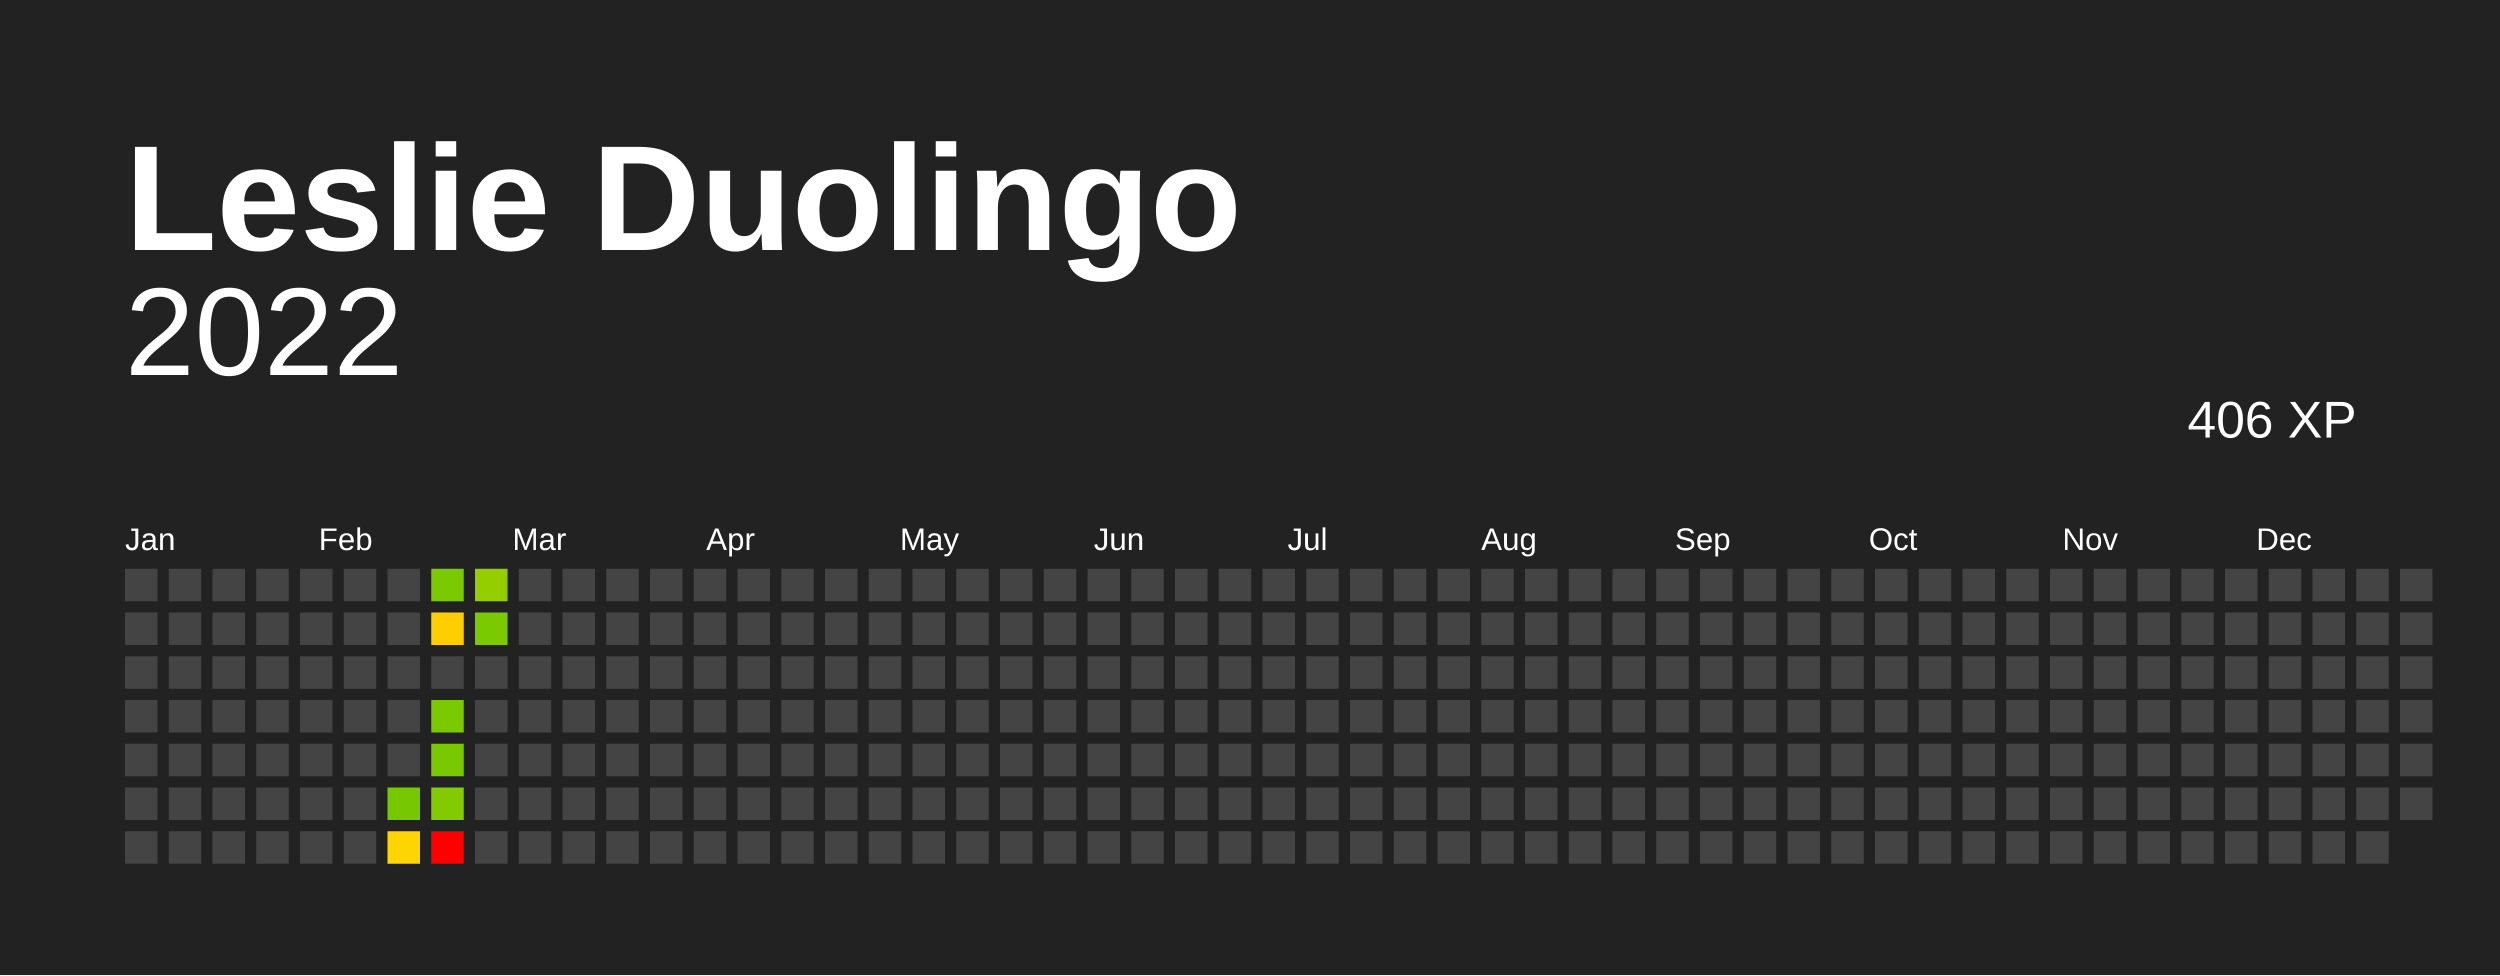
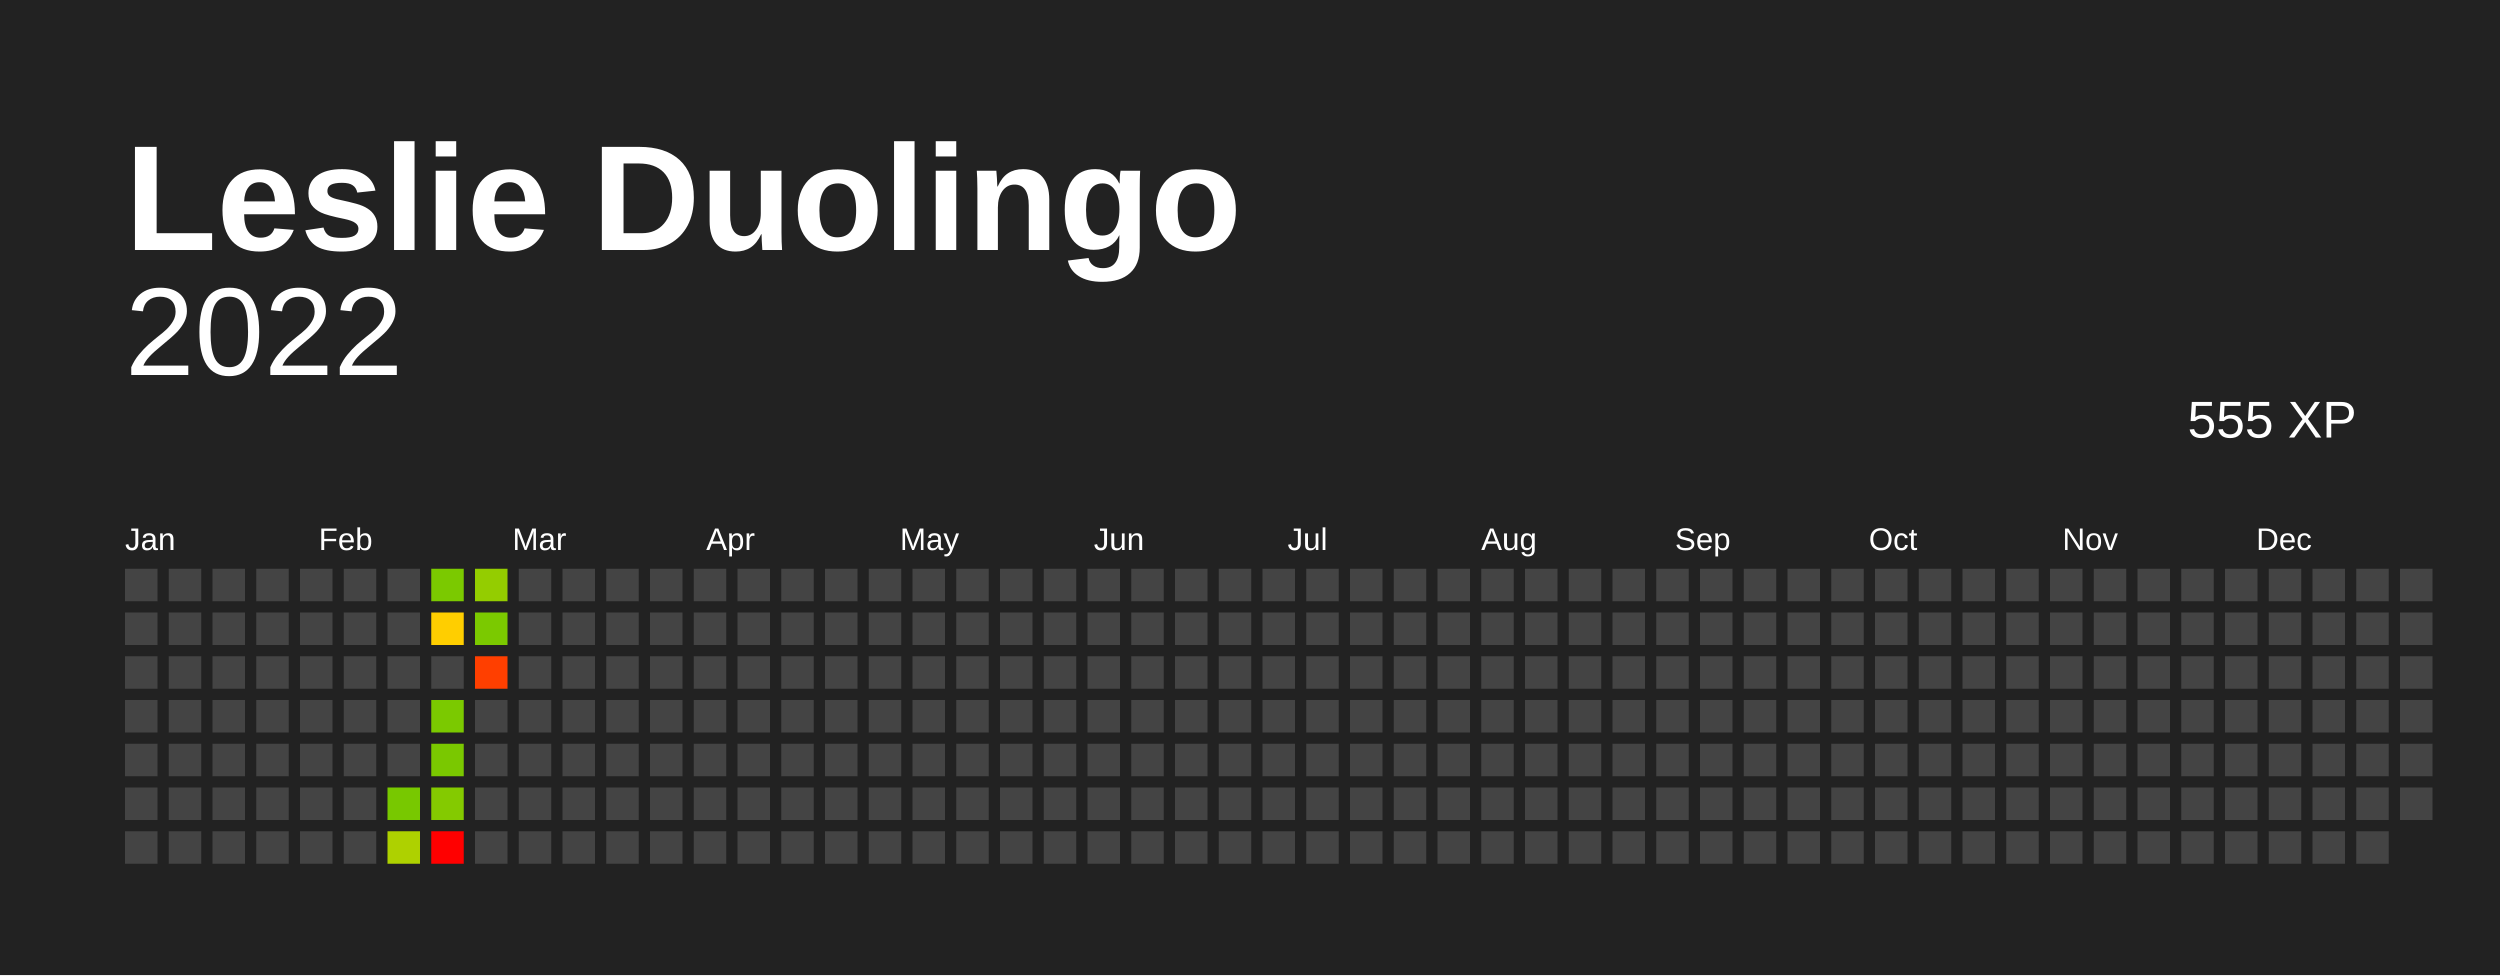
<svg xmlns="http://www.w3.org/2000/svg" baseProfile="full" height="78mm" version="1.1" viewBox="0,0,200,78" width="200mm">
  <defs />
  <rect fill="#222222" height="78" width="200" x="0" y="0" />
  <text fill="#FFFFFF" style="font-size:12px; font-family:Arial; font-weight:bold;" x="10" y="20">Leslie Duolingo</text>
  <text alignment-baseline="hanging" fill="#FFFFFF" style="font-size:10.0px; font-family:Arial;" x="10" y="30">2022</text>
-   <text alignment-baseline="hanging" fill="#FFFFFF" style="font-size:4.125px; font-family:Arial;" x="175" y="35">406 XP</text>
+   <text alignment-baseline="hanging" fill="#FFFFFF" style="font-size:4.125px; font-family:Arial;" x="175" y="35">555 XP</text>
  <text fill="#FFFFFF" style="font-size:2.5px; font-family:Arial" x="10.0" y="44">Jan</text>
  <text fill="#FFFFFF" style="font-size:2.5px; font-family:Arial" x="25.5" y="44">Feb</text>
  <text fill="#FFFFFF" style="font-size:2.5px; font-family:Arial" x="41.0" y="44">Mar</text>
  <text fill="#FFFFFF" style="font-size:2.5px; font-family:Arial" x="56.5" y="44">Apr</text>
  <text fill="#FFFFFF" style="font-size:2.5px; font-family:Arial" x="72.0" y="44">May</text>
  <text fill="#FFFFFF" style="font-size:2.5px; font-family:Arial" x="87.5" y="44">Jun</text>
  <text fill="#FFFFFF" style="font-size:2.5px; font-family:Arial" x="103.0" y="44">Jul</text>
  <text fill="#FFFFFF" style="font-size:2.5px; font-family:Arial" x="118.5" y="44">Aug</text>
  <text fill="#FFFFFF" style="font-size:2.5px; font-family:Arial" x="134.0" y="44">Sep</text>
  <text fill="#FFFFFF" style="font-size:2.5px; font-family:Arial" x="149.5" y="44">Oct</text>
  <text fill="#FFFFFF" style="font-size:2.5px; font-family:Arial" x="165.0" y="44">Nov</text>
  <text fill="#FFFFFF" style="font-size:2.5px; font-family:Arial" x="180.5" y="44">Dec</text>
  <rect fill="#444444" height="2.6" width="2.6" x="10.0" y="45.5" />
  <rect fill="#444444" height="2.6" width="2.6" x="10.0" y="49.0" />
  <rect fill="#444444" height="2.6" width="2.6" x="10.0" y="52.5" />
  <rect fill="#444444" height="2.6" width="2.6" x="10.0" y="56.0" />
  <rect fill="#444444" height="2.6" width="2.6" x="10.0" y="59.5" />
  <rect fill="#444444" height="2.6" width="2.6" x="10.0" y="63.0" />
  <rect fill="#444444" height="2.6" width="2.6" x="10.0" y="66.5" />
  <rect fill="#444444" height="2.6" width="2.6" x="13.5" y="45.5" />
  <rect fill="#444444" height="2.6" width="2.6" x="13.5" y="49.0" />
  <rect fill="#444444" height="2.6" width="2.6" x="13.5" y="52.5" />
  <rect fill="#444444" height="2.6" width="2.6" x="13.5" y="56.0" />
  <rect fill="#444444" height="2.6" width="2.6" x="13.5" y="59.5" />
  <rect fill="#444444" height="2.6" width="2.6" x="13.5" y="63.0" />
  <rect fill="#444444" height="2.6" width="2.6" x="13.5" y="66.5" />
  <rect fill="#444444" height="2.6" width="2.6" x="17.0" y="45.5" />
  <rect fill="#444444" height="2.6" width="2.6" x="17.0" y="49.0" />
  <rect fill="#444444" height="2.6" width="2.6" x="17.0" y="52.5" />
  <rect fill="#444444" height="2.6" width="2.6" x="17.0" y="56.0" />
  <rect fill="#444444" height="2.6" width="2.6" x="17.0" y="59.5" />
  <rect fill="#444444" height="2.6" width="2.6" x="17.0" y="63.0" />
  <rect fill="#444444" height="2.6" width="2.6" x="17.0" y="66.5" />
  <rect fill="#444444" height="2.6" width="2.6" x="20.5" y="45.5" />
  <rect fill="#444444" height="2.6" width="2.6" x="20.5" y="49.0" />
  <rect fill="#444444" height="2.6" width="2.6" x="20.5" y="52.5" />
  <rect fill="#444444" height="2.6" width="2.6" x="20.5" y="56.0" />
  <rect fill="#444444" height="2.6" width="2.6" x="20.5" y="59.5" />
  <rect fill="#444444" height="2.6" width="2.6" x="20.5" y="63.0" />
  <rect fill="#444444" height="2.6" width="2.6" x="20.5" y="66.5" />
  <rect fill="#444444" height="2.6" width="2.6" x="24.0" y="45.5" />
  <rect fill="#444444" height="2.6" width="2.6" x="24.0" y="49.0" />
  <rect fill="#444444" height="2.6" width="2.6" x="24.0" y="52.5" />
  <rect fill="#444444" height="2.6" width="2.6" x="24.0" y="56.0" />
  <rect fill="#444444" height="2.6" width="2.6" x="24.0" y="59.5" />
  <rect fill="#444444" height="2.6" width="2.6" x="24.0" y="63.0" />
  <rect fill="#444444" height="2.6" width="2.6" x="24.0" y="66.5" />
  <rect fill="#444444" height="2.6" width="2.6" x="27.5" y="45.5" />
  <rect fill="#444444" height="2.6" width="2.6" x="27.5" y="49.0" />
  <rect fill="#444444" height="2.6" width="2.6" x="27.5" y="52.5" />
  <rect fill="#444444" height="2.6" width="2.6" x="27.5" y="56.0" />
  <rect fill="#444444" height="2.6" width="2.6" x="27.5" y="59.5" />
  <rect fill="#444444" height="2.6" width="2.6" x="27.5" y="63.0" />
  <rect fill="#444444" height="2.6" width="2.6" x="27.5" y="66.5" />
  <rect fill="#444444" height="2.6" width="2.6" x="31.0" y="45.5" />
  <rect fill="#444444" height="2.6" width="2.6" x="31.0" y="49.0" />
  <rect fill="#444444" height="2.6" width="2.6" x="31.0" y="52.5" />
  <rect fill="#444444" height="2.6" width="2.6" x="31.0" y="56.0" />
  <rect fill="#444444" height="2.6" width="2.6" x="31.0" y="59.5" />
  <rect fill="#78c800" height="2.6" width="2.6" x="31.0" y="63.0" />
-   <rect fill="#ffd500" height="2.6" width="2.6" x="31.0" y="66.5" />
+   <rect fill="#aed100" height="2.6" width="2.6" x="31.0" y="66.5" />
  <rect fill="#7bc900" height="2.6" width="2.6" x="34.5" y="45.5" />
  <rect fill="#ffce00" height="2.6" width="2.6" x="34.5" y="49.0" />
  <rect fill="#444444" height="2.6" width="2.6" x="34.5" y="52.5" />
  <rect fill="#7bc900" height="2.6" width="2.6" x="34.5" y="56.0" />
  <rect fill="#7ac800" height="2.6" width="2.6" x="34.5" y="59.5" />
  <rect fill="#84ca00" height="2.6" width="2.6" x="34.5" y="63.0" />
  <rect fill="red" height="2.6" width="2.6" x="34.5" y="66.5" />
  <rect fill="#94cd00" height="2.6" width="2.6" x="38.0" y="45.5" />
  <rect fill="#7bc900" height="2.6" width="2.6" x="38.0" y="49.0" />
-   <rect fill="#444444" height="2.6" width="2.6" x="38.0" y="52.5" />
+   <rect fill="#ff3f00" height="2.6" width="2.6" x="38.0" y="52.5" />
  <rect fill="#444444" height="2.6" width="2.6" x="38.0" y="56.0" />
  <rect fill="#444444" height="2.6" width="2.6" x="38.0" y="59.5" />
  <rect fill="#444444" height="2.6" width="2.6" x="38.0" y="63.0" />
  <rect fill="#444444" height="2.6" width="2.6" x="38.0" y="66.5" />
  <rect fill="#444444" height="2.6" width="2.6" x="41.5" y="45.5" />
  <rect fill="#444444" height="2.6" width="2.6" x="41.5" y="49.0" />
  <rect fill="#444444" height="2.6" width="2.6" x="41.5" y="52.5" />
  <rect fill="#444444" height="2.6" width="2.6" x="41.5" y="56.0" />
  <rect fill="#444444" height="2.6" width="2.6" x="41.5" y="59.5" />
  <rect fill="#444444" height="2.6" width="2.6" x="41.5" y="63.0" />
  <rect fill="#444444" height="2.6" width="2.6" x="41.5" y="66.5" />
  <rect fill="#444444" height="2.6" width="2.6" x="45.0" y="45.5" />
  <rect fill="#444444" height="2.6" width="2.6" x="45.0" y="49.0" />
  <rect fill="#444444" height="2.6" width="2.6" x="45.0" y="52.5" />
  <rect fill="#444444" height="2.6" width="2.6" x="45.0" y="56.0" />
  <rect fill="#444444" height="2.6" width="2.6" x="45.0" y="59.5" />
  <rect fill="#444444" height="2.6" width="2.6" x="45.0" y="63.0" />
  <rect fill="#444444" height="2.6" width="2.6" x="45.0" y="66.5" />
  <rect fill="#444444" height="2.6" width="2.6" x="48.5" y="45.5" />
  <rect fill="#444444" height="2.6" width="2.6" x="48.5" y="49.0" />
  <rect fill="#444444" height="2.6" width="2.6" x="48.5" y="52.5" />
  <rect fill="#444444" height="2.6" width="2.6" x="48.5" y="56.0" />
  <rect fill="#444444" height="2.6" width="2.6" x="48.5" y="59.5" />
  <rect fill="#444444" height="2.6" width="2.6" x="48.5" y="63.0" />
  <rect fill="#444444" height="2.6" width="2.6" x="48.5" y="66.5" />
  <rect fill="#444444" height="2.6" width="2.6" x="52.0" y="45.5" />
  <rect fill="#444444" height="2.6" width="2.6" x="52.0" y="49.0" />
  <rect fill="#444444" height="2.6" width="2.6" x="52.0" y="52.5" />
  <rect fill="#444444" height="2.6" width="2.6" x="52.0" y="56.0" />
  <rect fill="#444444" height="2.6" width="2.6" x="52.0" y="59.5" />
  <rect fill="#444444" height="2.6" width="2.6" x="52.0" y="63.0" />
  <rect fill="#444444" height="2.6" width="2.6" x="52.0" y="66.5" />
  <rect fill="#444444" height="2.6" width="2.6" x="55.5" y="45.5" />
  <rect fill="#444444" height="2.6" width="2.6" x="55.5" y="49.0" />
  <rect fill="#444444" height="2.6" width="2.6" x="55.5" y="52.5" />
  <rect fill="#444444" height="2.6" width="2.6" x="55.5" y="56.0" />
  <rect fill="#444444" height="2.6" width="2.6" x="55.5" y="59.5" />
  <rect fill="#444444" height="2.6" width="2.6" x="55.5" y="63.0" />
  <rect fill="#444444" height="2.6" width="2.6" x="55.5" y="66.5" />
  <rect fill="#444444" height="2.6" width="2.6" x="59.0" y="45.5" />
  <rect fill="#444444" height="2.6" width="2.6" x="59.0" y="49.0" />
  <rect fill="#444444" height="2.6" width="2.6" x="59.0" y="52.5" />
  <rect fill="#444444" height="2.6" width="2.6" x="59.0" y="56.0" />
  <rect fill="#444444" height="2.6" width="2.6" x="59.0" y="59.5" />
  <rect fill="#444444" height="2.6" width="2.6" x="59.0" y="63.0" />
  <rect fill="#444444" height="2.6" width="2.6" x="59.0" y="66.5" />
  <rect fill="#444444" height="2.6" width="2.6" x="62.5" y="45.5" />
  <rect fill="#444444" height="2.6" width="2.6" x="62.5" y="49.0" />
  <rect fill="#444444" height="2.6" width="2.6" x="62.5" y="52.5" />
  <rect fill="#444444" height="2.6" width="2.6" x="62.5" y="56.0" />
  <rect fill="#444444" height="2.6" width="2.6" x="62.5" y="59.5" />
  <rect fill="#444444" height="2.6" width="2.6" x="62.5" y="63.0" />
  <rect fill="#444444" height="2.6" width="2.6" x="62.5" y="66.5" />
  <rect fill="#444444" height="2.6" width="2.6" x="66.0" y="45.5" />
  <rect fill="#444444" height="2.6" width="2.6" x="66.0" y="49.0" />
  <rect fill="#444444" height="2.6" width="2.6" x="66.0" y="52.5" />
  <rect fill="#444444" height="2.6" width="2.6" x="66.0" y="56.0" />
  <rect fill="#444444" height="2.6" width="2.6" x="66.0" y="59.5" />
  <rect fill="#444444" height="2.6" width="2.6" x="66.0" y="63.0" />
  <rect fill="#444444" height="2.6" width="2.6" x="66.0" y="66.5" />
  <rect fill="#444444" height="2.6" width="2.6" x="69.5" y="45.5" />
  <rect fill="#444444" height="2.6" width="2.6" x="69.5" y="49.0" />
  <rect fill="#444444" height="2.6" width="2.6" x="69.5" y="52.5" />
  <rect fill="#444444" height="2.6" width="2.6" x="69.5" y="56.0" />
  <rect fill="#444444" height="2.6" width="2.6" x="69.5" y="59.5" />
  <rect fill="#444444" height="2.6" width="2.6" x="69.5" y="63.0" />
  <rect fill="#444444" height="2.6" width="2.6" x="69.5" y="66.5" />
  <rect fill="#444444" height="2.6" width="2.6" x="73.0" y="45.5" />
  <rect fill="#444444" height="2.6" width="2.6" x="73.0" y="49.0" />
  <rect fill="#444444" height="2.6" width="2.6" x="73.0" y="52.5" />
  <rect fill="#444444" height="2.6" width="2.6" x="73.0" y="56.0" />
  <rect fill="#444444" height="2.6" width="2.6" x="73.0" y="59.5" />
  <rect fill="#444444" height="2.6" width="2.6" x="73.0" y="63.0" />
  <rect fill="#444444" height="2.6" width="2.6" x="73.0" y="66.5" />
  <rect fill="#444444" height="2.6" width="2.6" x="76.5" y="45.5" />
  <rect fill="#444444" height="2.6" width="2.6" x="76.5" y="49.0" />
  <rect fill="#444444" height="2.6" width="2.6" x="76.5" y="52.5" />
  <rect fill="#444444" height="2.6" width="2.6" x="76.5" y="56.0" />
  <rect fill="#444444" height="2.6" width="2.6" x="76.5" y="59.5" />
  <rect fill="#444444" height="2.6" width="2.6" x="76.5" y="63.0" />
  <rect fill="#444444" height="2.6" width="2.6" x="76.5" y="66.5" />
  <rect fill="#444444" height="2.6" width="2.6" x="80.0" y="45.5" />
  <rect fill="#444444" height="2.6" width="2.6" x="80.0" y="49.0" />
  <rect fill="#444444" height="2.6" width="2.6" x="80.0" y="52.5" />
  <rect fill="#444444" height="2.6" width="2.6" x="80.0" y="56.0" />
  <rect fill="#444444" height="2.6" width="2.6" x="80.0" y="59.5" />
  <rect fill="#444444" height="2.6" width="2.6" x="80.0" y="63.0" />
  <rect fill="#444444" height="2.6" width="2.6" x="80.0" y="66.5" />
  <rect fill="#444444" height="2.6" width="2.6" x="83.5" y="45.5" />
  <rect fill="#444444" height="2.6" width="2.6" x="83.5" y="49.0" />
  <rect fill="#444444" height="2.6" width="2.6" x="83.5" y="52.5" />
  <rect fill="#444444" height="2.6" width="2.6" x="83.5" y="56.0" />
  <rect fill="#444444" height="2.6" width="2.6" x="83.5" y="59.5" />
  <rect fill="#444444" height="2.6" width="2.6" x="83.5" y="63.0" />
  <rect fill="#444444" height="2.6" width="2.6" x="83.5" y="66.5" />
  <rect fill="#444444" height="2.6" width="2.6" x="87.0" y="45.5" />
  <rect fill="#444444" height="2.6" width="2.6" x="87.0" y="49.0" />
  <rect fill="#444444" height="2.6" width="2.6" x="87.0" y="52.5" />
  <rect fill="#444444" height="2.6" width="2.6" x="87.0" y="56.0" />
  <rect fill="#444444" height="2.6" width="2.6" x="87.0" y="59.5" />
  <rect fill="#444444" height="2.6" width="2.6" x="87.0" y="63.0" />
  <rect fill="#444444" height="2.6" width="2.6" x="87.0" y="66.5" />
  <rect fill="#444444" height="2.6" width="2.6" x="90.5" y="45.5" />
  <rect fill="#444444" height="2.6" width="2.6" x="90.5" y="49.0" />
  <rect fill="#444444" height="2.6" width="2.6" x="90.5" y="52.5" />
  <rect fill="#444444" height="2.6" width="2.6" x="90.5" y="56.0" />
  <rect fill="#444444" height="2.6" width="2.6" x="90.5" y="59.5" />
  <rect fill="#444444" height="2.6" width="2.6" x="90.5" y="63.0" />
  <rect fill="#444444" height="2.6" width="2.6" x="90.5" y="66.5" />
  <rect fill="#444444" height="2.6" width="2.6" x="94.0" y="45.5" />
  <rect fill="#444444" height="2.6" width="2.6" x="94.0" y="49.0" />
  <rect fill="#444444" height="2.6" width="2.6" x="94.0" y="52.5" />
  <rect fill="#444444" height="2.6" width="2.6" x="94.0" y="56.0" />
  <rect fill="#444444" height="2.6" width="2.6" x="94.0" y="59.5" />
  <rect fill="#444444" height="2.6" width="2.6" x="94.0" y="63.0" />
  <rect fill="#444444" height="2.6" width="2.6" x="94.0" y="66.5" />
  <rect fill="#444444" height="2.6" width="2.6" x="97.5" y="45.5" />
  <rect fill="#444444" height="2.6" width="2.6" x="97.5" y="49.0" />
  <rect fill="#444444" height="2.6" width="2.6" x="97.5" y="52.5" />
  <rect fill="#444444" height="2.6" width="2.6" x="97.5" y="56.0" />
  <rect fill="#444444" height="2.6" width="2.6" x="97.5" y="59.5" />
  <rect fill="#444444" height="2.6" width="2.6" x="97.5" y="63.0" />
  <rect fill="#444444" height="2.6" width="2.6" x="97.5" y="66.5" />
  <rect fill="#444444" height="2.6" width="2.6" x="101.0" y="45.5" />
  <rect fill="#444444" height="2.6" width="2.6" x="101.0" y="49.0" />
  <rect fill="#444444" height="2.6" width="2.6" x="101.0" y="52.5" />
  <rect fill="#444444" height="2.6" width="2.6" x="101.0" y="56.0" />
  <rect fill="#444444" height="2.6" width="2.6" x="101.0" y="59.5" />
  <rect fill="#444444" height="2.6" width="2.6" x="101.0" y="63.0" />
  <rect fill="#444444" height="2.6" width="2.6" x="101.0" y="66.5" />
  <rect fill="#444444" height="2.6" width="2.6" x="104.5" y="45.5" />
  <rect fill="#444444" height="2.6" width="2.6" x="104.5" y="49.0" />
  <rect fill="#444444" height="2.6" width="2.6" x="104.5" y="52.5" />
  <rect fill="#444444" height="2.6" width="2.6" x="104.5" y="56.0" />
  <rect fill="#444444" height="2.6" width="2.6" x="104.5" y="59.5" />
  <rect fill="#444444" height="2.6" width="2.6" x="104.5" y="63.0" />
  <rect fill="#444444" height="2.6" width="2.6" x="104.5" y="66.5" />
  <rect fill="#444444" height="2.6" width="2.6" x="108.0" y="45.5" />
  <rect fill="#444444" height="2.6" width="2.6" x="108.0" y="49.0" />
  <rect fill="#444444" height="2.6" width="2.6" x="108.0" y="52.5" />
  <rect fill="#444444" height="2.6" width="2.6" x="108.0" y="56.0" />
  <rect fill="#444444" height="2.6" width="2.6" x="108.0" y="59.5" />
  <rect fill="#444444" height="2.6" width="2.6" x="108.0" y="63.0" />
  <rect fill="#444444" height="2.6" width="2.6" x="108.0" y="66.5" />
  <rect fill="#444444" height="2.6" width="2.6" x="111.5" y="45.5" />
  <rect fill="#444444" height="2.6" width="2.6" x="111.5" y="49.0" />
  <rect fill="#444444" height="2.6" width="2.6" x="111.5" y="52.5" />
  <rect fill="#444444" height="2.6" width="2.6" x="111.5" y="56.0" />
  <rect fill="#444444" height="2.6" width="2.6" x="111.5" y="59.5" />
  <rect fill="#444444" height="2.6" width="2.6" x="111.5" y="63.0" />
  <rect fill="#444444" height="2.6" width="2.6" x="111.5" y="66.5" />
  <rect fill="#444444" height="2.6" width="2.6" x="115.0" y="45.5" />
  <rect fill="#444444" height="2.6" width="2.6" x="115.0" y="49.0" />
  <rect fill="#444444" height="2.6" width="2.6" x="115.0" y="52.5" />
  <rect fill="#444444" height="2.6" width="2.6" x="115.0" y="56.0" />
  <rect fill="#444444" height="2.6" width="2.6" x="115.0" y="59.5" />
  <rect fill="#444444" height="2.6" width="2.6" x="115.0" y="63.0" />
  <rect fill="#444444" height="2.6" width="2.6" x="115.0" y="66.5" />
  <rect fill="#444444" height="2.6" width="2.6" x="118.5" y="45.5" />
  <rect fill="#444444" height="2.6" width="2.6" x="118.5" y="49.0" />
  <rect fill="#444444" height="2.6" width="2.6" x="118.5" y="52.5" />
  <rect fill="#444444" height="2.6" width="2.6" x="118.5" y="56.0" />
  <rect fill="#444444" height="2.6" width="2.6" x="118.5" y="59.5" />
  <rect fill="#444444" height="2.6" width="2.6" x="118.5" y="63.0" />
  <rect fill="#444444" height="2.6" width="2.6" x="118.5" y="66.5" />
  <rect fill="#444444" height="2.6" width="2.6" x="122.0" y="45.5" />
  <rect fill="#444444" height="2.6" width="2.6" x="122.0" y="49.0" />
  <rect fill="#444444" height="2.6" width="2.6" x="122.0" y="52.5" />
  <rect fill="#444444" height="2.6" width="2.6" x="122.0" y="56.0" />
  <rect fill="#444444" height="2.6" width="2.6" x="122.0" y="59.5" />
  <rect fill="#444444" height="2.6" width="2.6" x="122.0" y="63.0" />
  <rect fill="#444444" height="2.6" width="2.6" x="122.0" y="66.5" />
  <rect fill="#444444" height="2.6" width="2.6" x="125.5" y="45.5" />
  <rect fill="#444444" height="2.6" width="2.6" x="125.5" y="49.0" />
  <rect fill="#444444" height="2.6" width="2.6" x="125.5" y="52.5" />
  <rect fill="#444444" height="2.6" width="2.6" x="125.5" y="56.0" />
  <rect fill="#444444" height="2.6" width="2.6" x="125.5" y="59.5" />
  <rect fill="#444444" height="2.6" width="2.6" x="125.5" y="63.0" />
  <rect fill="#444444" height="2.6" width="2.6" x="125.5" y="66.5" />
  <rect fill="#444444" height="2.6" width="2.6" x="129.0" y="45.5" />
  <rect fill="#444444" height="2.6" width="2.6" x="129.0" y="49.0" />
  <rect fill="#444444" height="2.6" width="2.6" x="129.0" y="52.5" />
  <rect fill="#444444" height="2.6" width="2.6" x="129.0" y="56.0" />
  <rect fill="#444444" height="2.6" width="2.6" x="129.0" y="59.5" />
  <rect fill="#444444" height="2.6" width="2.6" x="129.0" y="63.0" />
  <rect fill="#444444" height="2.6" width="2.6" x="129.0" y="66.5" />
  <rect fill="#444444" height="2.6" width="2.6" x="132.5" y="45.5" />
  <rect fill="#444444" height="2.6" width="2.6" x="132.5" y="49.0" />
  <rect fill="#444444" height="2.6" width="2.6" x="132.5" y="52.5" />
  <rect fill="#444444" height="2.6" width="2.6" x="132.5" y="56.0" />
  <rect fill="#444444" height="2.6" width="2.6" x="132.5" y="59.5" />
  <rect fill="#444444" height="2.6" width="2.6" x="132.5" y="63.0" />
  <rect fill="#444444" height="2.6" width="2.6" x="132.5" y="66.5" />
  <rect fill="#444444" height="2.6" width="2.6" x="136.0" y="45.5" />
  <rect fill="#444444" height="2.6" width="2.6" x="136.0" y="49.0" />
  <rect fill="#444444" height="2.6" width="2.6" x="136.0" y="52.5" />
  <rect fill="#444444" height="2.6" width="2.6" x="136.0" y="56.0" />
  <rect fill="#444444" height="2.6" width="2.6" x="136.0" y="59.5" />
  <rect fill="#444444" height="2.6" width="2.6" x="136.0" y="63.0" />
  <rect fill="#444444" height="2.6" width="2.6" x="136.0" y="66.5" />
  <rect fill="#444444" height="2.6" width="2.6" x="139.5" y="45.5" />
  <rect fill="#444444" height="2.6" width="2.6" x="139.5" y="49.0" />
  <rect fill="#444444" height="2.6" width="2.6" x="139.5" y="52.5" />
  <rect fill="#444444" height="2.6" width="2.6" x="139.5" y="56.0" />
  <rect fill="#444444" height="2.6" width="2.6" x="139.5" y="59.5" />
  <rect fill="#444444" height="2.6" width="2.6" x="139.5" y="63.0" />
  <rect fill="#444444" height="2.6" width="2.6" x="139.5" y="66.5" />
  <rect fill="#444444" height="2.6" width="2.6" x="143.0" y="45.5" />
  <rect fill="#444444" height="2.6" width="2.6" x="143.0" y="49.0" />
  <rect fill="#444444" height="2.6" width="2.6" x="143.0" y="52.5" />
  <rect fill="#444444" height="2.6" width="2.6" x="143.0" y="56.0" />
  <rect fill="#444444" height="2.6" width="2.6" x="143.0" y="59.5" />
  <rect fill="#444444" height="2.6" width="2.6" x="143.0" y="63.0" />
  <rect fill="#444444" height="2.6" width="2.6" x="143.0" y="66.5" />
  <rect fill="#444444" height="2.6" width="2.6" x="146.5" y="45.5" />
  <rect fill="#444444" height="2.6" width="2.6" x="146.5" y="49.0" />
  <rect fill="#444444" height="2.6" width="2.6" x="146.5" y="52.5" />
  <rect fill="#444444" height="2.6" width="2.6" x="146.5" y="56.0" />
  <rect fill="#444444" height="2.6" width="2.6" x="146.5" y="59.5" />
  <rect fill="#444444" height="2.6" width="2.6" x="146.5" y="63.0" />
  <rect fill="#444444" height="2.6" width="2.6" x="146.5" y="66.5" />
  <rect fill="#444444" height="2.6" width="2.6" x="150.0" y="45.5" />
  <rect fill="#444444" height="2.6" width="2.6" x="150.0" y="49.0" />
  <rect fill="#444444" height="2.6" width="2.6" x="150.0" y="52.5" />
  <rect fill="#444444" height="2.6" width="2.6" x="150.0" y="56.0" />
  <rect fill="#444444" height="2.6" width="2.6" x="150.0" y="59.5" />
  <rect fill="#444444" height="2.6" width="2.6" x="150.0" y="63.0" />
  <rect fill="#444444" height="2.6" width="2.6" x="150.0" y="66.5" />
  <rect fill="#444444" height="2.6" width="2.6" x="153.5" y="45.5" />
  <rect fill="#444444" height="2.6" width="2.6" x="153.5" y="49.0" />
  <rect fill="#444444" height="2.6" width="2.6" x="153.5" y="52.5" />
  <rect fill="#444444" height="2.6" width="2.6" x="153.5" y="56.0" />
  <rect fill="#444444" height="2.6" width="2.6" x="153.5" y="59.5" />
  <rect fill="#444444" height="2.6" width="2.6" x="153.5" y="63.0" />
  <rect fill="#444444" height="2.6" width="2.6" x="153.5" y="66.5" />
  <rect fill="#444444" height="2.6" width="2.6" x="157.0" y="45.5" />
  <rect fill="#444444" height="2.6" width="2.6" x="157.0" y="49.0" />
  <rect fill="#444444" height="2.6" width="2.6" x="157.0" y="52.5" />
  <rect fill="#444444" height="2.6" width="2.6" x="157.0" y="56.0" />
  <rect fill="#444444" height="2.6" width="2.6" x="157.0" y="59.5" />
  <rect fill="#444444" height="2.6" width="2.6" x="157.0" y="63.0" />
  <rect fill="#444444" height="2.6" width="2.6" x="157.0" y="66.5" />
  <rect fill="#444444" height="2.6" width="2.6" x="160.5" y="45.5" />
  <rect fill="#444444" height="2.6" width="2.6" x="160.5" y="49.0" />
  <rect fill="#444444" height="2.6" width="2.6" x="160.5" y="52.5" />
  <rect fill="#444444" height="2.6" width="2.6" x="160.5" y="56.0" />
  <rect fill="#444444" height="2.6" width="2.6" x="160.5" y="59.5" />
  <rect fill="#444444" height="2.6" width="2.6" x="160.5" y="63.0" />
  <rect fill="#444444" height="2.6" width="2.6" x="160.5" y="66.5" />
  <rect fill="#444444" height="2.6" width="2.6" x="164.0" y="45.5" />
  <rect fill="#444444" height="2.6" width="2.6" x="164.0" y="49.0" />
  <rect fill="#444444" height="2.6" width="2.6" x="164.0" y="52.5" />
  <rect fill="#444444" height="2.6" width="2.6" x="164.0" y="56.0" />
  <rect fill="#444444" height="2.6" width="2.6" x="164.0" y="59.5" />
  <rect fill="#444444" height="2.6" width="2.6" x="164.0" y="63.0" />
  <rect fill="#444444" height="2.6" width="2.6" x="164.0" y="66.5" />
  <rect fill="#444444" height="2.6" width="2.6" x="167.5" y="45.5" />
  <rect fill="#444444" height="2.6" width="2.6" x="167.5" y="49.0" />
  <rect fill="#444444" height="2.6" width="2.6" x="167.5" y="52.5" />
  <rect fill="#444444" height="2.6" width="2.6" x="167.5" y="56.0" />
  <rect fill="#444444" height="2.6" width="2.6" x="167.5" y="59.5" />
  <rect fill="#444444" height="2.6" width="2.6" x="167.5" y="63.0" />
  <rect fill="#444444" height="2.6" width="2.6" x="167.5" y="66.5" />
  <rect fill="#444444" height="2.6" width="2.6" x="171.0" y="45.5" />
  <rect fill="#444444" height="2.6" width="2.6" x="171.0" y="49.0" />
  <rect fill="#444444" height="2.6" width="2.6" x="171.0" y="52.5" />
  <rect fill="#444444" height="2.6" width="2.6" x="171.0" y="56.0" />
  <rect fill="#444444" height="2.6" width="2.6" x="171.0" y="59.5" />
  <rect fill="#444444" height="2.6" width="2.6" x="171.0" y="63.0" />
  <rect fill="#444444" height="2.6" width="2.6" x="171.0" y="66.5" />
  <rect fill="#444444" height="2.6" width="2.6" x="174.5" y="45.5" />
  <rect fill="#444444" height="2.6" width="2.6" x="174.5" y="49.0" />
  <rect fill="#444444" height="2.6" width="2.6" x="174.5" y="52.5" />
  <rect fill="#444444" height="2.6" width="2.6" x="174.5" y="56.0" />
  <rect fill="#444444" height="2.6" width="2.6" x="174.5" y="59.5" />
  <rect fill="#444444" height="2.6" width="2.6" x="174.5" y="63.0" />
  <rect fill="#444444" height="2.6" width="2.6" x="174.5" y="66.5" />
  <rect fill="#444444" height="2.6" width="2.6" x="178.0" y="45.5" />
  <rect fill="#444444" height="2.6" width="2.6" x="178.0" y="49.0" />
  <rect fill="#444444" height="2.6" width="2.6" x="178.0" y="52.5" />
  <rect fill="#444444" height="2.6" width="2.6" x="178.0" y="56.0" />
  <rect fill="#444444" height="2.6" width="2.6" x="178.0" y="59.5" />
  <rect fill="#444444" height="2.6" width="2.6" x="178.0" y="63.0" />
  <rect fill="#444444" height="2.6" width="2.6" x="178.0" y="66.5" />
  <rect fill="#444444" height="2.6" width="2.6" x="181.5" y="45.5" />
  <rect fill="#444444" height="2.6" width="2.6" x="181.5" y="49.0" />
  <rect fill="#444444" height="2.6" width="2.6" x="181.5" y="52.5" />
  <rect fill="#444444" height="2.6" width="2.6" x="181.5" y="56.0" />
  <rect fill="#444444" height="2.6" width="2.6" x="181.5" y="59.5" />
  <rect fill="#444444" height="2.6" width="2.6" x="181.5" y="63.0" />
  <rect fill="#444444" height="2.6" width="2.6" x="181.5" y="66.5" />
  <rect fill="#444444" height="2.6" width="2.6" x="185.0" y="45.5" />
  <rect fill="#444444" height="2.6" width="2.6" x="185.0" y="49.0" />
  <rect fill="#444444" height="2.6" width="2.6" x="185.0" y="52.5" />
  <rect fill="#444444" height="2.6" width="2.6" x="185.0" y="56.0" />
  <rect fill="#444444" height="2.6" width="2.6" x="185.0" y="59.5" />
  <rect fill="#444444" height="2.6" width="2.6" x="185.0" y="63.0" />
  <rect fill="#444444" height="2.6" width="2.6" x="185.0" y="66.5" />
  <rect fill="#444444" height="2.6" width="2.6" x="188.5" y="45.5" />
  <rect fill="#444444" height="2.6" width="2.6" x="188.5" y="49.0" />
  <rect fill="#444444" height="2.6" width="2.6" x="188.5" y="52.5" />
  <rect fill="#444444" height="2.6" width="2.6" x="188.5" y="56.0" />
  <rect fill="#444444" height="2.6" width="2.6" x="188.5" y="59.5" />
  <rect fill="#444444" height="2.6" width="2.6" x="188.5" y="63.0" />
  <rect fill="#444444" height="2.6" width="2.6" x="188.5" y="66.5" />
  <rect fill="#444444" height="2.6" width="2.6" x="192.0" y="45.5" />
  <rect fill="#444444" height="2.6" width="2.6" x="192.0" y="49.0" />
  <rect fill="#444444" height="2.6" width="2.6" x="192.0" y="52.5" />
  <rect fill="#444444" height="2.6" width="2.6" x="192.0" y="56.0" />
  <rect fill="#444444" height="2.6" width="2.6" x="192.0" y="59.5" />
  <rect fill="#444444" height="2.6" width="2.6" x="192.0" y="63.0" />
</svg>
